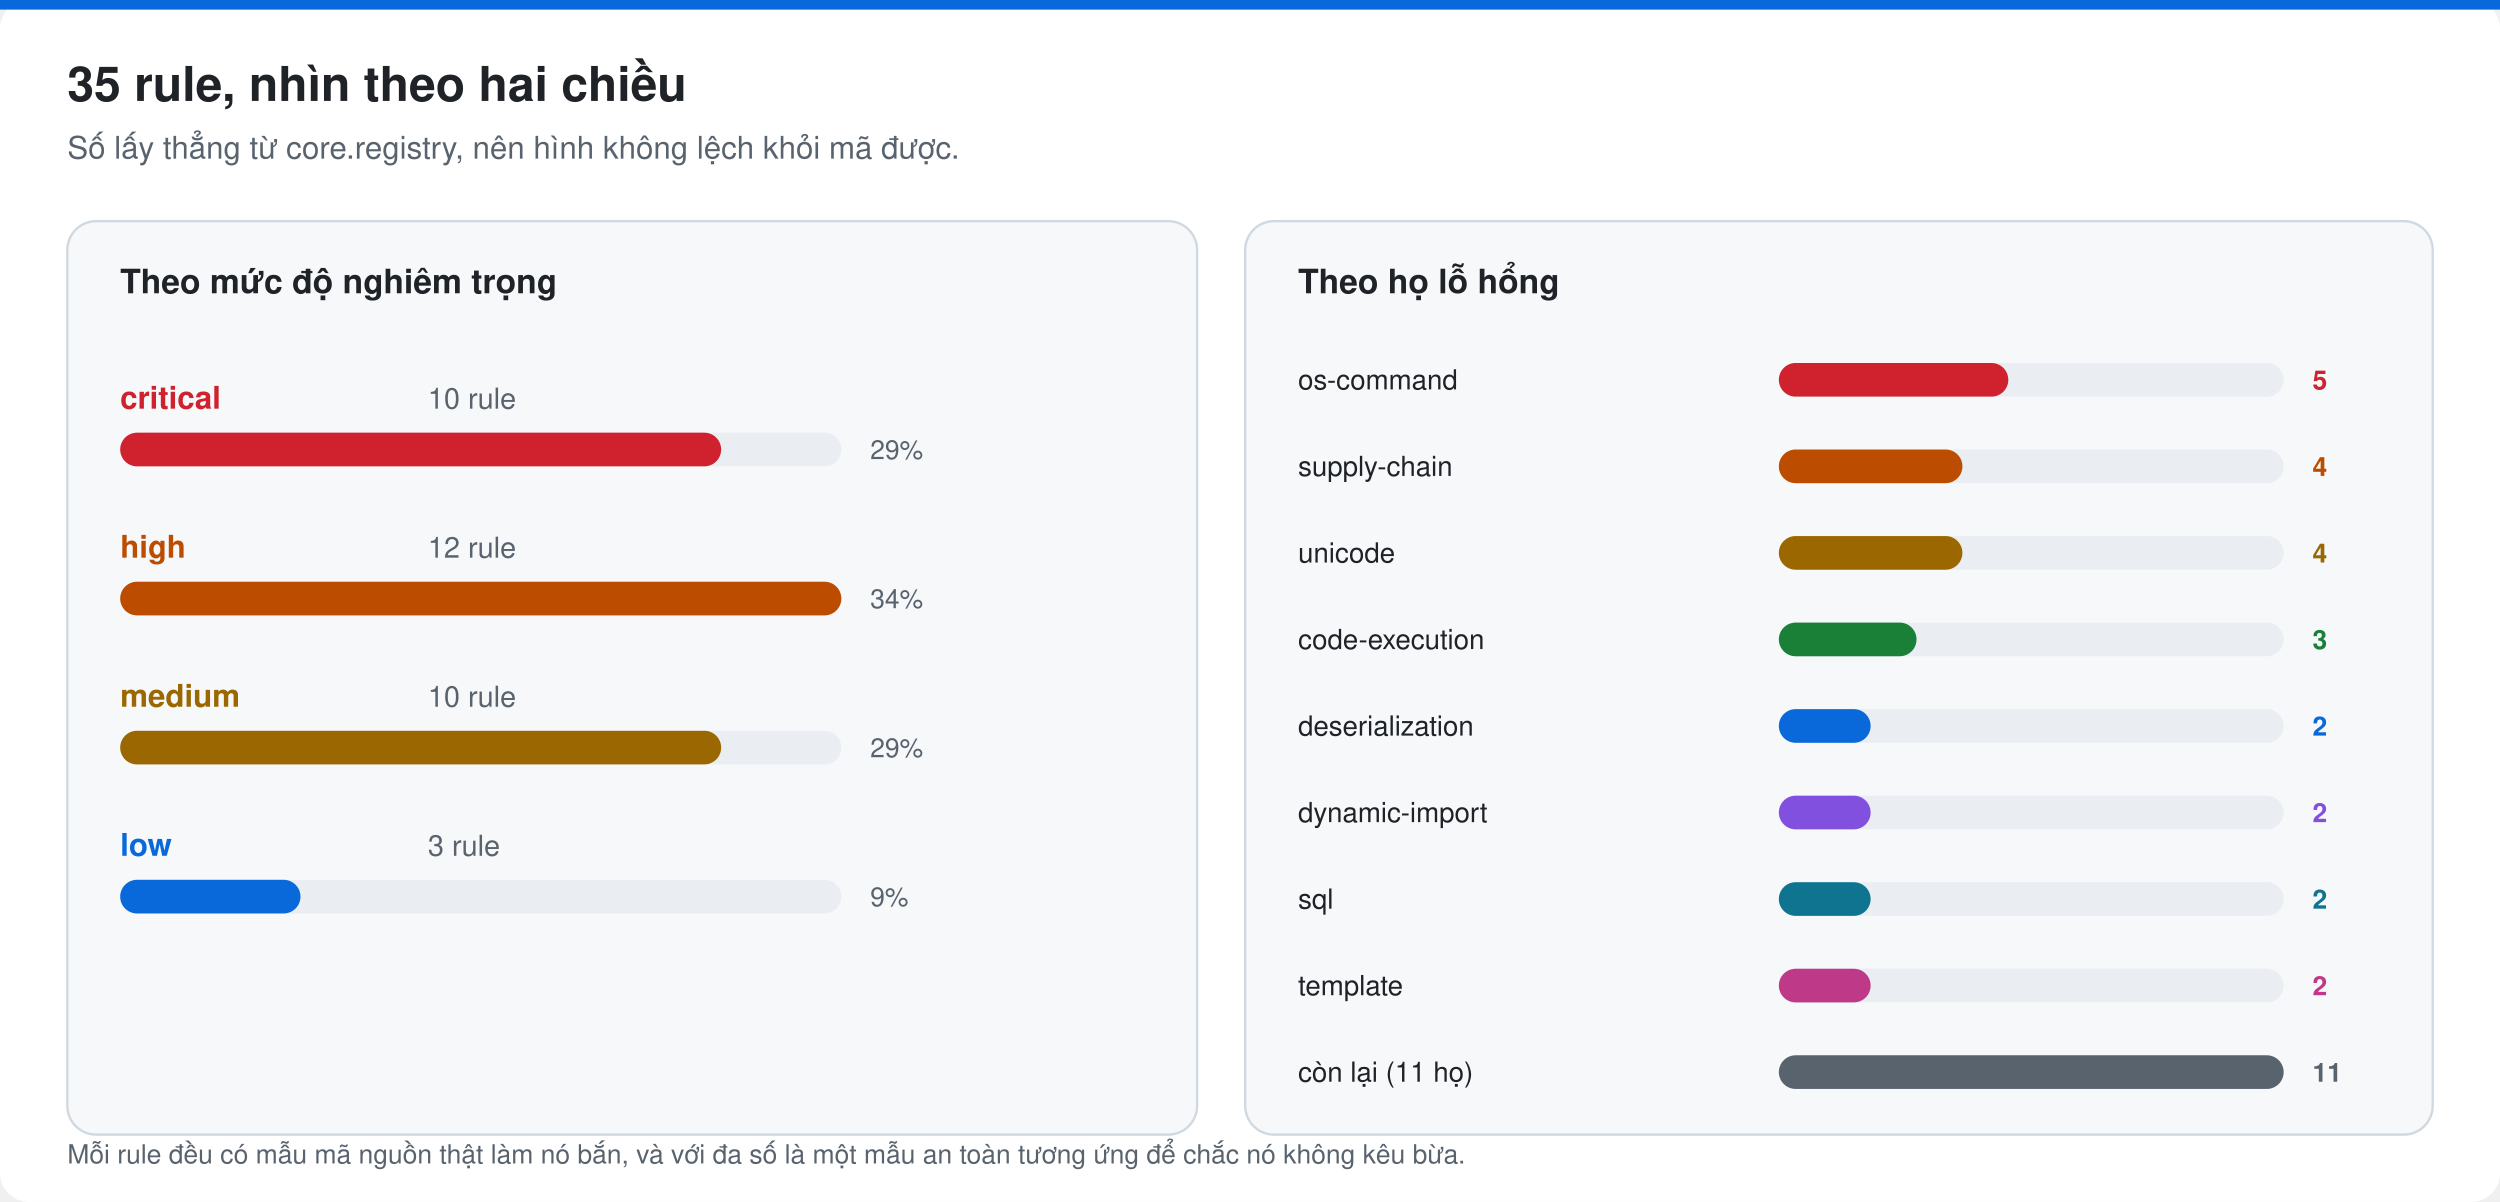
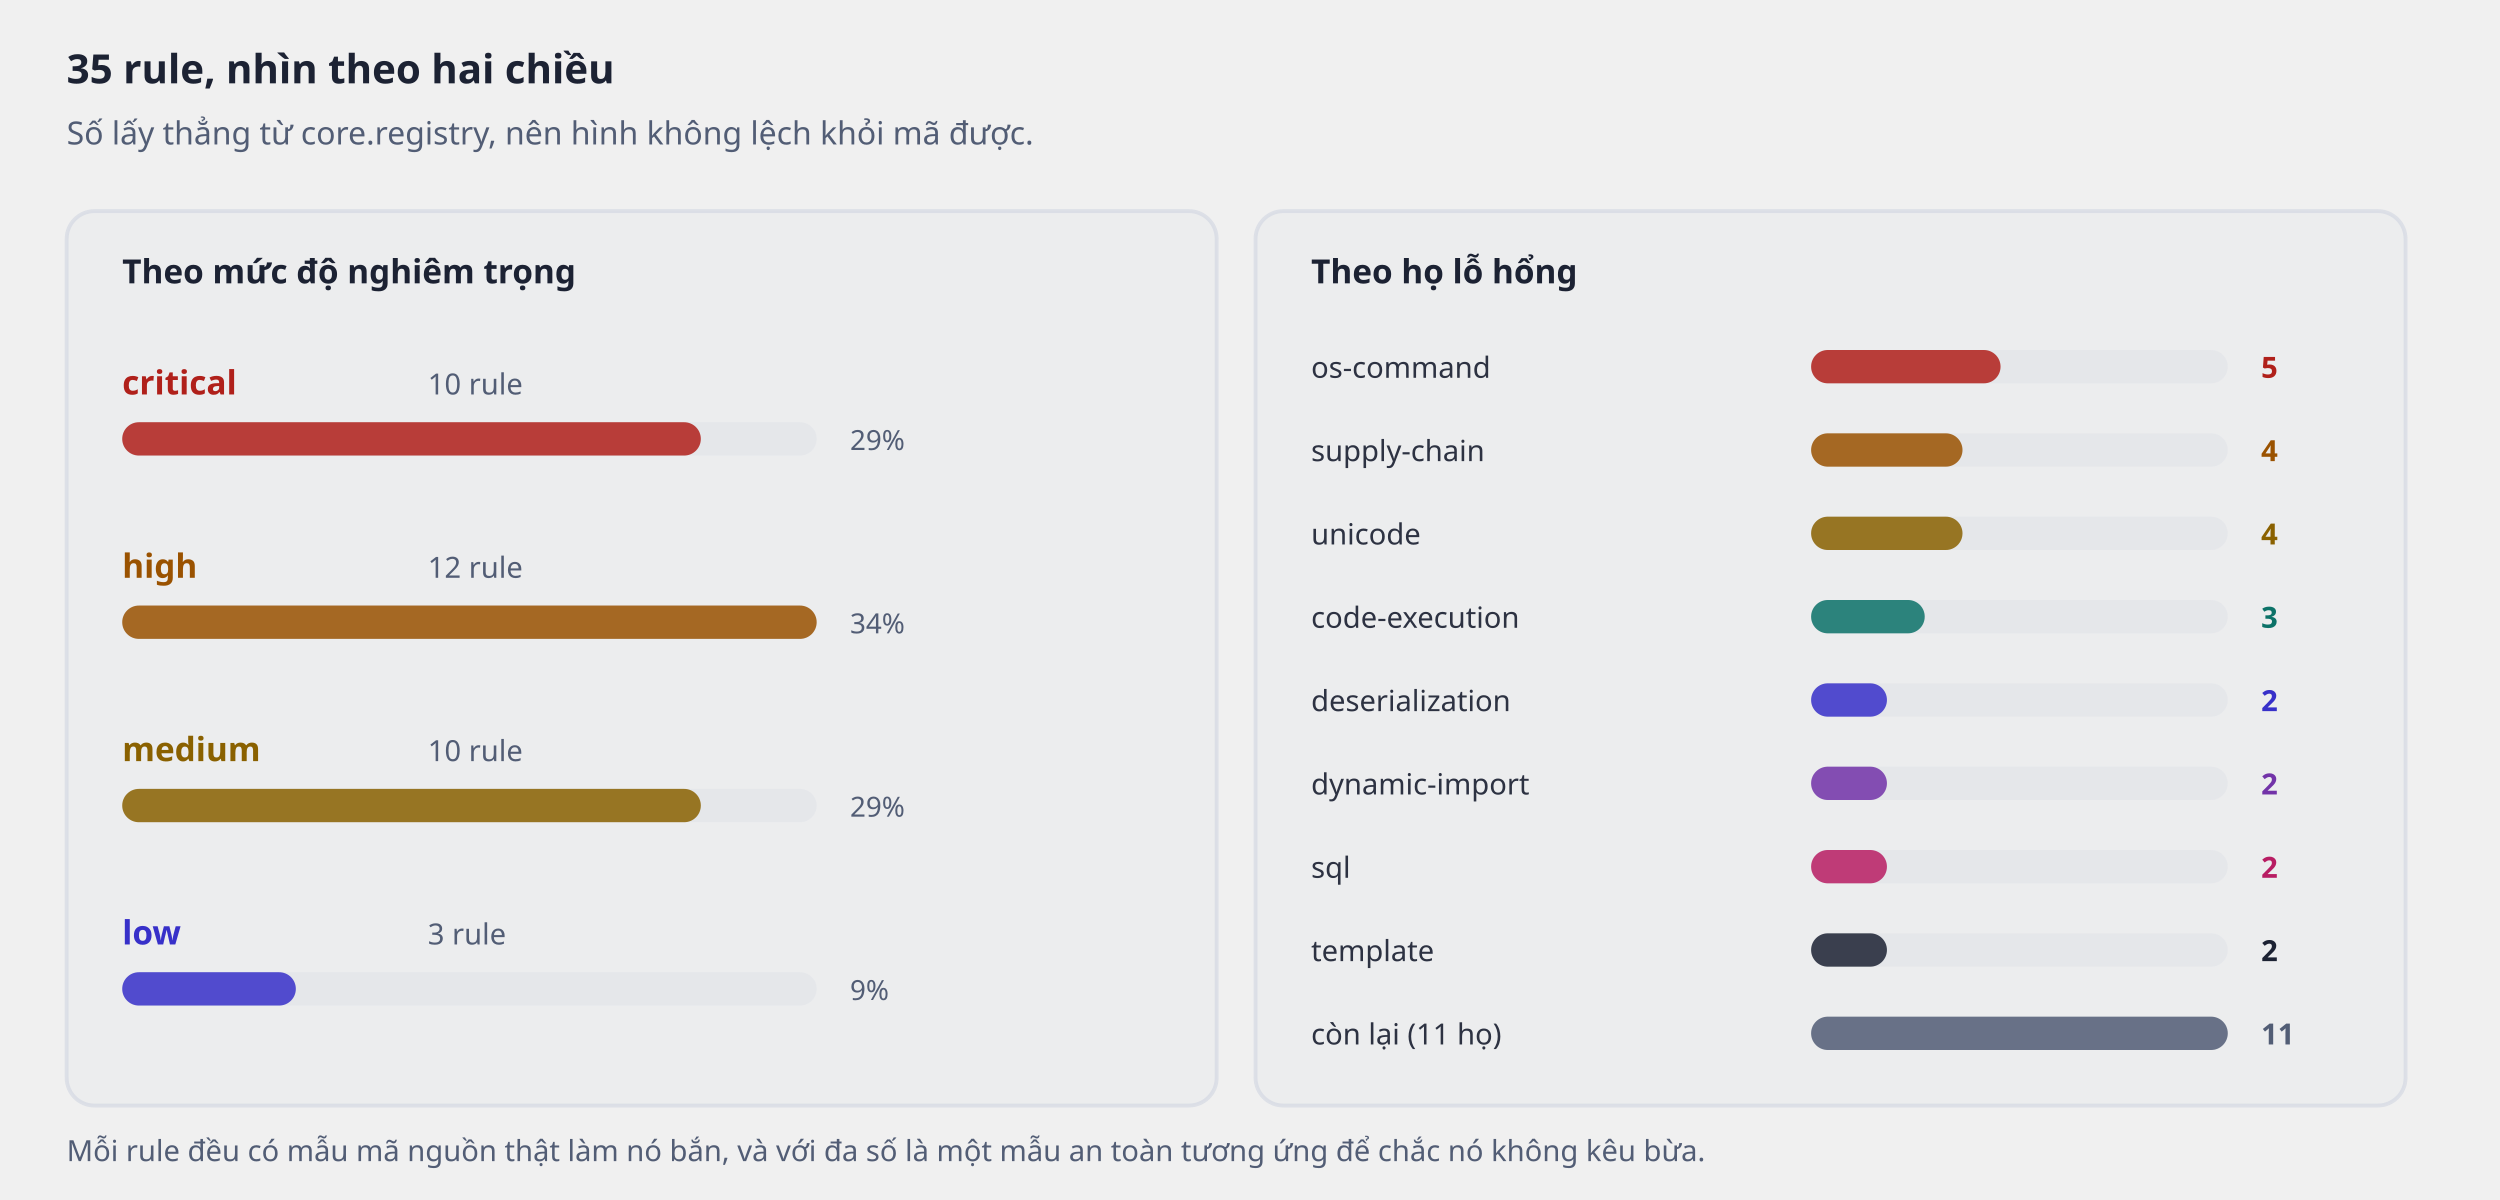
- <svg xmlns="http://www.w3.org/2000/svg" width="1040" height="500" viewBox="0 0 1040 500" role="img">
+ <svg xmlns="http://www.w3.org/2000/svg" viewBox="0 0 900 432" width="900" height="432" role="img">
  <defs>
-     <marker id="arrow-light" viewBox="0 0 10 10" refX="9" refY="5" markerWidth="6" markerHeight="6" orient="auto-start-reverse">
-       <path d="M 0 0 L 10 5 L 0 10 z" fill="#59636e" />
+     <marker id="alight" viewBox="0 0 10 10" refX="9" refY="5" markerWidth="6" markerHeight="6" orient="auto-start-reverse">
+       <path d="M 0 0 L 10 5 L 0 10 z" fill="#525d75" opacity="0.75" />
    </marker>
  </defs>
-   <rect width="1040" height="500" rx="12" fill="#ffffff" />
-   <rect x="0" y="0" width="1040" height="4" rx="0" fill="#0969da" />
-   <text x="28" y="42" font-family="'Segoe UI',system-ui,-apple-system,Helvetica,Arial,sans-serif" font-size="20" font-weight="700" fill="#1f2328" text-anchor="start">35 rule, nhìn theo hai chiều</text>
-   <text x="28" y="66" font-family="'Segoe UI',system-ui,-apple-system,Helvetica,Arial,sans-serif" font-size="13" font-weight="normal" fill="#59636e" text-anchor="start">Số lấy thẳng từ core.registry, nên hình không lệch khỏi mã được.</text>
-   <rect x="28" y="92" width="470" height="380" rx="12" fill="#f6f8fa" stroke="#d1d9e0" stroke-width="1" />
-   <text x="50" y="122" font-family="'Segoe UI',system-ui,-apple-system,Helvetica,Arial,sans-serif" font-size="14" font-weight="700" fill="#1f2328" text-anchor="start">Theo mức độ nghiêm trọng</text>
-   <text x="50" y="170" font-family="'Segoe UI',system-ui,-apple-system,Helvetica,Arial,sans-serif" font-size="13" font-weight="700" fill="#cf222e" text-anchor="start">critical</text>
-   <text x="178" y="170" font-family="'Segoe UI',system-ui,-apple-system,Helvetica,Arial,sans-serif" font-size="12" font-weight="normal" fill="#59636e" text-anchor="start">10 rule</text>
-   <rect x="50" y="180" width="300" height="14" rx="7" fill="#eaeef2" />
-   <rect x="50" y="180" width="250.0" height="14" rx="7" fill="#cf222e" />
-   <text x="362" y="191" font-family="'Segoe UI',system-ui,-apple-system,Helvetica,Arial,sans-serif" font-size="11" font-weight="normal" fill="#59636e" text-anchor="start">29%</text>
-   <text x="50" y="232" font-family="'Segoe UI',system-ui,-apple-system,Helvetica,Arial,sans-serif" font-size="13" font-weight="700" fill="#bc4c00" text-anchor="start">high</text>
-   <text x="178" y="232" font-family="'Segoe UI',system-ui,-apple-system,Helvetica,Arial,sans-serif" font-size="12" font-weight="normal" fill="#59636e" text-anchor="start">12 rule</text>
-   <rect x="50" y="242" width="300" height="14" rx="7" fill="#eaeef2" />
-   <rect x="50" y="242" width="300.0" height="14" rx="7" fill="#bc4c00" />
-   <text x="362" y="253" font-family="'Segoe UI',system-ui,-apple-system,Helvetica,Arial,sans-serif" font-size="11" font-weight="normal" fill="#59636e" text-anchor="start">34%</text>
-   <text x="50" y="294" font-family="'Segoe UI',system-ui,-apple-system,Helvetica,Arial,sans-serif" font-size="13" font-weight="700" fill="#9a6700" text-anchor="start">medium</text>
-   <text x="178" y="294" font-family="'Segoe UI',system-ui,-apple-system,Helvetica,Arial,sans-serif" font-size="12" font-weight="normal" fill="#59636e" text-anchor="start">10 rule</text>
-   <rect x="50" y="304" width="300" height="14" rx="7" fill="#eaeef2" />
-   <rect x="50" y="304" width="250.0" height="14" rx="7" fill="#9a6700" />
-   <text x="362" y="315" font-family="'Segoe UI',system-ui,-apple-system,Helvetica,Arial,sans-serif" font-size="11" font-weight="normal" fill="#59636e" text-anchor="start">29%</text>
-   <text x="50" y="356" font-family="'Segoe UI',system-ui,-apple-system,Helvetica,Arial,sans-serif" font-size="13" font-weight="700" fill="#0969da" text-anchor="start">low</text>
-   <text x="178" y="356" font-family="'Segoe UI',system-ui,-apple-system,Helvetica,Arial,sans-serif" font-size="12" font-weight="normal" fill="#59636e" text-anchor="start">3 rule</text>
-   <rect x="50" y="366" width="300" height="14" rx="7" fill="#eaeef2" />
-   <rect x="50" y="366" width="75.0" height="14" rx="7" fill="#0969da" />
-   <text x="362" y="377" font-family="'Segoe UI',system-ui,-apple-system,Helvetica,Arial,sans-serif" font-size="11" font-weight="normal" fill="#59636e" text-anchor="start">9%</text>
-   <rect x="518" y="92" width="494" height="380" rx="12" fill="#f6f8fa" stroke="#d1d9e0" stroke-width="1" />
-   <text x="540" y="122" font-family="'Segoe UI',system-ui,-apple-system,Helvetica,Arial,sans-serif" font-size="14" font-weight="700" fill="#1f2328" text-anchor="start">Theo họ lỗ hổng</text>
-   <text x="540" y="162" font-family="'Segoe UI',system-ui,-apple-system,Helvetica,Arial,sans-serif" font-size="11.5" font-weight="normal" fill="#1f2328" text-anchor="start">os-command</text>
-   <rect x="740" y="151" width="210" height="14" rx="7" fill="#eaeef2" />
-   <rect x="740" y="151" width="95.455" height="14" rx="7" fill="#cf222e" />
-   <text x="962" y="162" font-family="'Segoe UI',system-ui,-apple-system,Helvetica,Arial,sans-serif" font-size="11" font-weight="700" fill="#cf222e" text-anchor="start">5</text>
-   <text x="540" y="198" font-family="'Segoe UI',system-ui,-apple-system,Helvetica,Arial,sans-serif" font-size="11.5" font-weight="normal" fill="#1f2328" text-anchor="start">supply-chain</text>
-   <rect x="740" y="187" width="210" height="14" rx="7" fill="#eaeef2" />
-   <rect x="740" y="187" width="76.364" height="14" rx="7" fill="#bc4c00" />
-   <text x="962" y="198" font-family="'Segoe UI',system-ui,-apple-system,Helvetica,Arial,sans-serif" font-size="11" font-weight="700" fill="#bc4c00" text-anchor="start">4</text>
-   <text x="540" y="234" font-family="'Segoe UI',system-ui,-apple-system,Helvetica,Arial,sans-serif" font-size="11.5" font-weight="normal" fill="#1f2328" text-anchor="start">unicode</text>
-   <rect x="740" y="223" width="210" height="14" rx="7" fill="#eaeef2" />
-   <rect x="740" y="223" width="76.364" height="14" rx="7" fill="#9a6700" />
-   <text x="962" y="234" font-family="'Segoe UI',system-ui,-apple-system,Helvetica,Arial,sans-serif" font-size="11" font-weight="700" fill="#9a6700" text-anchor="start">4</text>
-   <text x="540" y="270" font-family="'Segoe UI',system-ui,-apple-system,Helvetica,Arial,sans-serif" font-size="11.5" font-weight="normal" fill="#1f2328" text-anchor="start">code-execution</text>
-   <rect x="740" y="259" width="210" height="14" rx="7" fill="#eaeef2" />
-   <rect x="740" y="259" width="57.273" height="14" rx="7" fill="#1a7f37" />
-   <text x="962" y="270" font-family="'Segoe UI',system-ui,-apple-system,Helvetica,Arial,sans-serif" font-size="11" font-weight="700" fill="#1a7f37" text-anchor="start">3</text>
-   <text x="540" y="306" font-family="'Segoe UI',system-ui,-apple-system,Helvetica,Arial,sans-serif" font-size="11.5" font-weight="normal" fill="#1f2328" text-anchor="start">deserialization</text>
-   <rect x="740" y="295" width="210" height="14" rx="7" fill="#eaeef2" />
-   <rect x="740" y="295" width="38.182" height="14" rx="7" fill="#0969da" />
-   <text x="962" y="306" font-family="'Segoe UI',system-ui,-apple-system,Helvetica,Arial,sans-serif" font-size="11" font-weight="700" fill="#0969da" text-anchor="start">2</text>
-   <text x="540" y="342" font-family="'Segoe UI',system-ui,-apple-system,Helvetica,Arial,sans-serif" font-size="11.5" font-weight="normal" fill="#1f2328" text-anchor="start">dynamic-import</text>
-   <rect x="740" y="331" width="210" height="14" rx="7" fill="#eaeef2" />
-   <rect x="740" y="331" width="38.182" height="14" rx="7" fill="#8250df" />
-   <text x="962" y="342" font-family="'Segoe UI',system-ui,-apple-system,Helvetica,Arial,sans-serif" font-size="11" font-weight="700" fill="#8250df" text-anchor="start">2</text>
-   <text x="540" y="378" font-family="'Segoe UI',system-ui,-apple-system,Helvetica,Arial,sans-serif" font-size="11.5" font-weight="normal" fill="#1f2328" text-anchor="start">sql</text>
-   <rect x="740" y="367" width="210" height="14" rx="7" fill="#eaeef2" />
-   <rect x="740" y="367" width="38.182" height="14" rx="7" fill="#0e7490" />
-   <text x="962" y="378" font-family="'Segoe UI',system-ui,-apple-system,Helvetica,Arial,sans-serif" font-size="11" font-weight="700" fill="#0e7490" text-anchor="start">2</text>
-   <text x="540" y="414" font-family="'Segoe UI',system-ui,-apple-system,Helvetica,Arial,sans-serif" font-size="11.5" font-weight="normal" fill="#1f2328" text-anchor="start">template</text>
-   <rect x="740" y="403" width="210" height="14" rx="7" fill="#eaeef2" />
-   <rect x="740" y="403" width="38.182" height="14" rx="7" fill="#bf3989" />
-   <text x="962" y="414" font-family="'Segoe UI',system-ui,-apple-system,Helvetica,Arial,sans-serif" font-size="11" font-weight="700" fill="#bf3989" text-anchor="start">2</text>
-   <text x="540" y="450" font-family="'Segoe UI',system-ui,-apple-system,Helvetica,Arial,sans-serif" font-size="11.5" font-weight="normal" fill="#1f2328" text-anchor="start">còn lại (11 họ)</text>
-   <rect x="740" y="439" width="210" height="14" rx="7" fill="#eaeef2" />
-   <rect x="740" y="439" width="210.0" height="14" rx="7" fill="#59636e" />
-   <text x="962" y="450" font-family="'Segoe UI',system-ui,-apple-system,Helvetica,Arial,sans-serif" font-size="11" font-weight="700" fill="#59636e" text-anchor="start">11</text>
-   <text x="28" y="484" font-family="'Segoe UI',system-ui,-apple-system,Helvetica,Arial,sans-serif" font-size="11" font-weight="normal" fill="#59636e" text-anchor="start">Mỗi rule đều có mẫu mã nguồn thật làm nó bắn, và với đa số là một mẫu an toàn tương ứng để chắc nó không kêu bừa.</text>
+   <text x="24" y="30" font-family="Segoe UI, system-ui, -apple-system, sans-serif" font-size="14.5" fill="#1c2233" text-anchor="start" font-weight="700">35 rule, nhìn theo hai chiều</text>
+   <text x="24" y="52" font-family="Segoe UI, system-ui, -apple-system, sans-serif" font-size="11.5" fill="#525d75" text-anchor="start" font-weight="400">Số lấy thẳng từ core.registry, nên hình không lệch khỏi mã được.</text>
+   <rect x="24" y="76" width="414" height="322" rx="10" fill="#c9cfdd" opacity="0.11" />
+   <rect x="24" y="76" width="414" height="322" rx="10" fill="none" stroke="#c9cfdd" stroke-width="1.4" opacity="0.50" />
+   <text x="44" y="102" font-family="Segoe UI, system-ui, -apple-system, sans-serif" font-size="12" fill="#1c2233" text-anchor="start" font-weight="700">Theo mức độ nghiêm trọng</text>
+   <text x="44" y="142" font-family="Segoe UI, system-ui, -apple-system, sans-serif" font-size="12" fill="#b0201a" text-anchor="start" font-weight="700">critical</text>
+   <text x="154" y="142" font-family="Segoe UI, system-ui, -apple-system, sans-serif" font-size="10.5" fill="#525d75" text-anchor="start" font-weight="400">10 rule</text>
+   <rect x="44" y="152" width="250" height="12" rx="6.0" fill="#c9cfdd" opacity="0.20" />
+   <rect x="44" y="152" width="208.3" height="12" rx="6" fill="#b0201a" opacity="0.85" />
+   <text x="306" y="162" font-family="Segoe UI, system-ui, -apple-system, sans-serif" font-size="10" fill="#525d75" text-anchor="start" font-weight="400">29%</text>
+   <text x="44" y="208" font-family="Segoe UI, system-ui, -apple-system, sans-serif" font-size="12" fill="#9a5200" text-anchor="start" font-weight="700">high</text>
+   <text x="154" y="208" font-family="Segoe UI, system-ui, -apple-system, sans-serif" font-size="10.5" fill="#525d75" text-anchor="start" font-weight="400">12 rule</text>
+   <rect x="44" y="218" width="250" height="12" rx="6.0" fill="#c9cfdd" opacity="0.20" />
+   <rect x="44" y="218" width="250" height="12" rx="6" fill="#9a5200" opacity="0.85" />
+   <text x="306" y="228" font-family="Segoe UI, system-ui, -apple-system, sans-serif" font-size="10" fill="#525d75" text-anchor="start" font-weight="400">34%</text>
+   <text x="44" y="274" font-family="Segoe UI, system-ui, -apple-system, sans-serif" font-size="12" fill="#8a6100" text-anchor="start" font-weight="700">medium</text>
+   <text x="154" y="274" font-family="Segoe UI, system-ui, -apple-system, sans-serif" font-size="10.5" fill="#525d75" text-anchor="start" font-weight="400">10 rule</text>
+   <rect x="44" y="284" width="250" height="12" rx="6.0" fill="#c9cfdd" opacity="0.20" />
+   <rect x="44" y="284" width="208.3" height="12" rx="6" fill="#8a6100" opacity="0.85" />
+   <text x="306" y="294" font-family="Segoe UI, system-ui, -apple-system, sans-serif" font-size="10" fill="#525d75" text-anchor="start" font-weight="400">29%</text>
+   <text x="44" y="340" font-family="Segoe UI, system-ui, -apple-system, sans-serif" font-size="12" fill="#3730c9" text-anchor="start" font-weight="700">low</text>
+   <text x="154" y="340" font-family="Segoe UI, system-ui, -apple-system, sans-serif" font-size="10.5" fill="#525d75" text-anchor="start" font-weight="400">3 rule</text>
+   <rect x="44" y="350" width="250" height="12" rx="6.0" fill="#c9cfdd" opacity="0.20" />
+   <rect x="44" y="350" width="62.5" height="12" rx="6" fill="#3730c9" opacity="0.85" />
+   <text x="306" y="360" font-family="Segoe UI, system-ui, -apple-system, sans-serif" font-size="10" fill="#525d75" text-anchor="start" font-weight="400">9%</text>
+   <rect x="452" y="76" width="414" height="322" rx="10" fill="#c9cfdd" opacity="0.11" />
+   <rect x="452" y="76" width="414" height="322" rx="10" fill="none" stroke="#c9cfdd" stroke-width="1.4" opacity="0.50" />
+   <text x="472" y="102" font-family="Segoe UI, system-ui, -apple-system, sans-serif" font-size="12" fill="#1c2233" text-anchor="start" font-weight="700">Theo họ lỗ hổng</text>
+   <text x="472" y="136" font-family="Segoe UI, system-ui, -apple-system, sans-serif" font-size="10.5" fill="#1c2233" text-anchor="start" font-weight="400" opacity="0.92">os-command</text>
+   <rect x="652" y="126" width="150" height="12" rx="6.0" fill="#c9cfdd" opacity="0.20" />
+   <rect x="652" y="126" width="68.2" height="12" rx="6" fill="#b0201a" opacity="0.85" />
+   <text x="814" y="136" font-family="Segoe UI, system-ui, -apple-system, sans-serif" font-size="10.5" fill="#b0201a" text-anchor="start" font-weight="700">5</text>
+   <text x="472" y="166" font-family="Segoe UI, system-ui, -apple-system, sans-serif" font-size="10.5" fill="#1c2233" text-anchor="start" font-weight="400" opacity="0.92">supply-chain</text>
+   <rect x="652" y="156" width="150" height="12" rx="6.0" fill="#c9cfdd" opacity="0.20" />
+   <rect x="652" y="156" width="54.5" height="12" rx="6" fill="#9a5200" opacity="0.85" />
+   <text x="814" y="166" font-family="Segoe UI, system-ui, -apple-system, sans-serif" font-size="10.5" fill="#9a5200" text-anchor="start" font-weight="700">4</text>
+   <text x="472" y="196" font-family="Segoe UI, system-ui, -apple-system, sans-serif" font-size="10.5" fill="#1c2233" text-anchor="start" font-weight="400" opacity="0.92">unicode</text>
+   <rect x="652" y="186" width="150" height="12" rx="6.0" fill="#c9cfdd" opacity="0.20" />
+   <rect x="652" y="186" width="54.5" height="12" rx="6" fill="#8a6100" opacity="0.85" />
+   <text x="814" y="196" font-family="Segoe UI, system-ui, -apple-system, sans-serif" font-size="10.5" fill="#8a6100" text-anchor="start" font-weight="700">4</text>
+   <text x="472" y="226" font-family="Segoe UI, system-ui, -apple-system, sans-serif" font-size="10.5" fill="#1c2233" text-anchor="start" font-weight="400" opacity="0.92">code-execution</text>
+   <rect x="652" y="216" width="150" height="12" rx="6.0" fill="#c9cfdd" opacity="0.20" />
+   <rect x="652" y="216" width="40.9" height="12" rx="6" fill="#0c7268" opacity="0.85" />
+   <text x="814" y="226" font-family="Segoe UI, system-ui, -apple-system, sans-serif" font-size="10.5" fill="#0c7268" text-anchor="start" font-weight="700">3</text>
+   <text x="472" y="256" font-family="Segoe UI, system-ui, -apple-system, sans-serif" font-size="10.5" fill="#1c2233" text-anchor="start" font-weight="400" opacity="0.92">deserialization</text>
+   <rect x="652" y="246" width="150" height="12" rx="6.0" fill="#c9cfdd" opacity="0.20" />
+   <rect x="652" y="246" width="27.3" height="12" rx="6" fill="#3730c9" opacity="0.85" />
+   <text x="814" y="256" font-family="Segoe UI, system-ui, -apple-system, sans-serif" font-size="10.5" fill="#3730c9" text-anchor="start" font-weight="700">2</text>
+   <text x="472" y="286" font-family="Segoe UI, system-ui, -apple-system, sans-serif" font-size="10.5" fill="#1c2233" text-anchor="start" font-weight="400" opacity="0.92">dynamic-import</text>
+   <rect x="652" y="276" width="150" height="12" rx="6.0" fill="#c9cfdd" opacity="0.20" />
+   <rect x="652" y="276" width="27.3" height="12" rx="6" fill="#7233a8" opacity="0.85" />
+   <text x="814" y="286" font-family="Segoe UI, system-ui, -apple-system, sans-serif" font-size="10.5" fill="#7233a8" text-anchor="start" font-weight="700">2</text>
+   <text x="472" y="316" font-family="Segoe UI, system-ui, -apple-system, sans-serif" font-size="10.5" fill="#1c2233" text-anchor="start" font-weight="400" opacity="0.92">sql</text>
+   <rect x="652" y="306" width="150" height="12" rx="6.0" fill="#c9cfdd" opacity="0.20" />
+   <rect x="652" y="306" width="27.3" height="12" rx="6" fill="#b81d63" opacity="0.85" />
+   <text x="814" y="316" font-family="Segoe UI, system-ui, -apple-system, sans-serif" font-size="10.5" fill="#b81d63" text-anchor="start" font-weight="700">2</text>
+   <text x="472" y="346" font-family="Segoe UI, system-ui, -apple-system, sans-serif" font-size="10.5" fill="#1c2233" text-anchor="start" font-weight="400" opacity="0.92">template</text>
+   <rect x="652" y="336" width="150" height="12" rx="6.0" fill="#c9cfdd" opacity="0.20" />
+   <rect x="652" y="336" width="27.3" height="12" rx="6" fill="#1c2233" opacity="0.85" />
+   <text x="814" y="346" font-family="Segoe UI, system-ui, -apple-system, sans-serif" font-size="10.5" fill="#1c2233" text-anchor="start" font-weight="700">2</text>
+   <text x="472" y="376" font-family="Segoe UI, system-ui, -apple-system, sans-serif" font-size="10.5" fill="#1c2233" text-anchor="start" font-weight="400" opacity="0.92">còn lại (11 họ)</text>
+   <rect x="652" y="366" width="150" height="12" rx="6.0" fill="#c9cfdd" opacity="0.20" />
+   <rect x="652" y="366" width="150" height="12" rx="6" fill="#525d75" opacity="0.85" />
+   <text x="814" y="376" font-family="Segoe UI, system-ui, -apple-system, sans-serif" font-size="10.5" fill="#525d75" text-anchor="start" font-weight="700">11</text>
+   <text x="24" y="418" font-family="Segoe UI, system-ui, -apple-system, sans-serif" font-size="10.5" fill="#525d75" text-anchor="start" font-weight="400">Mỗi rule đều có mẫu mã nguồn thật làm nó bắn, và với đa số là một mẫu an toàn tương ứng để chắc nó không kêu bừa.</text>
</svg>
